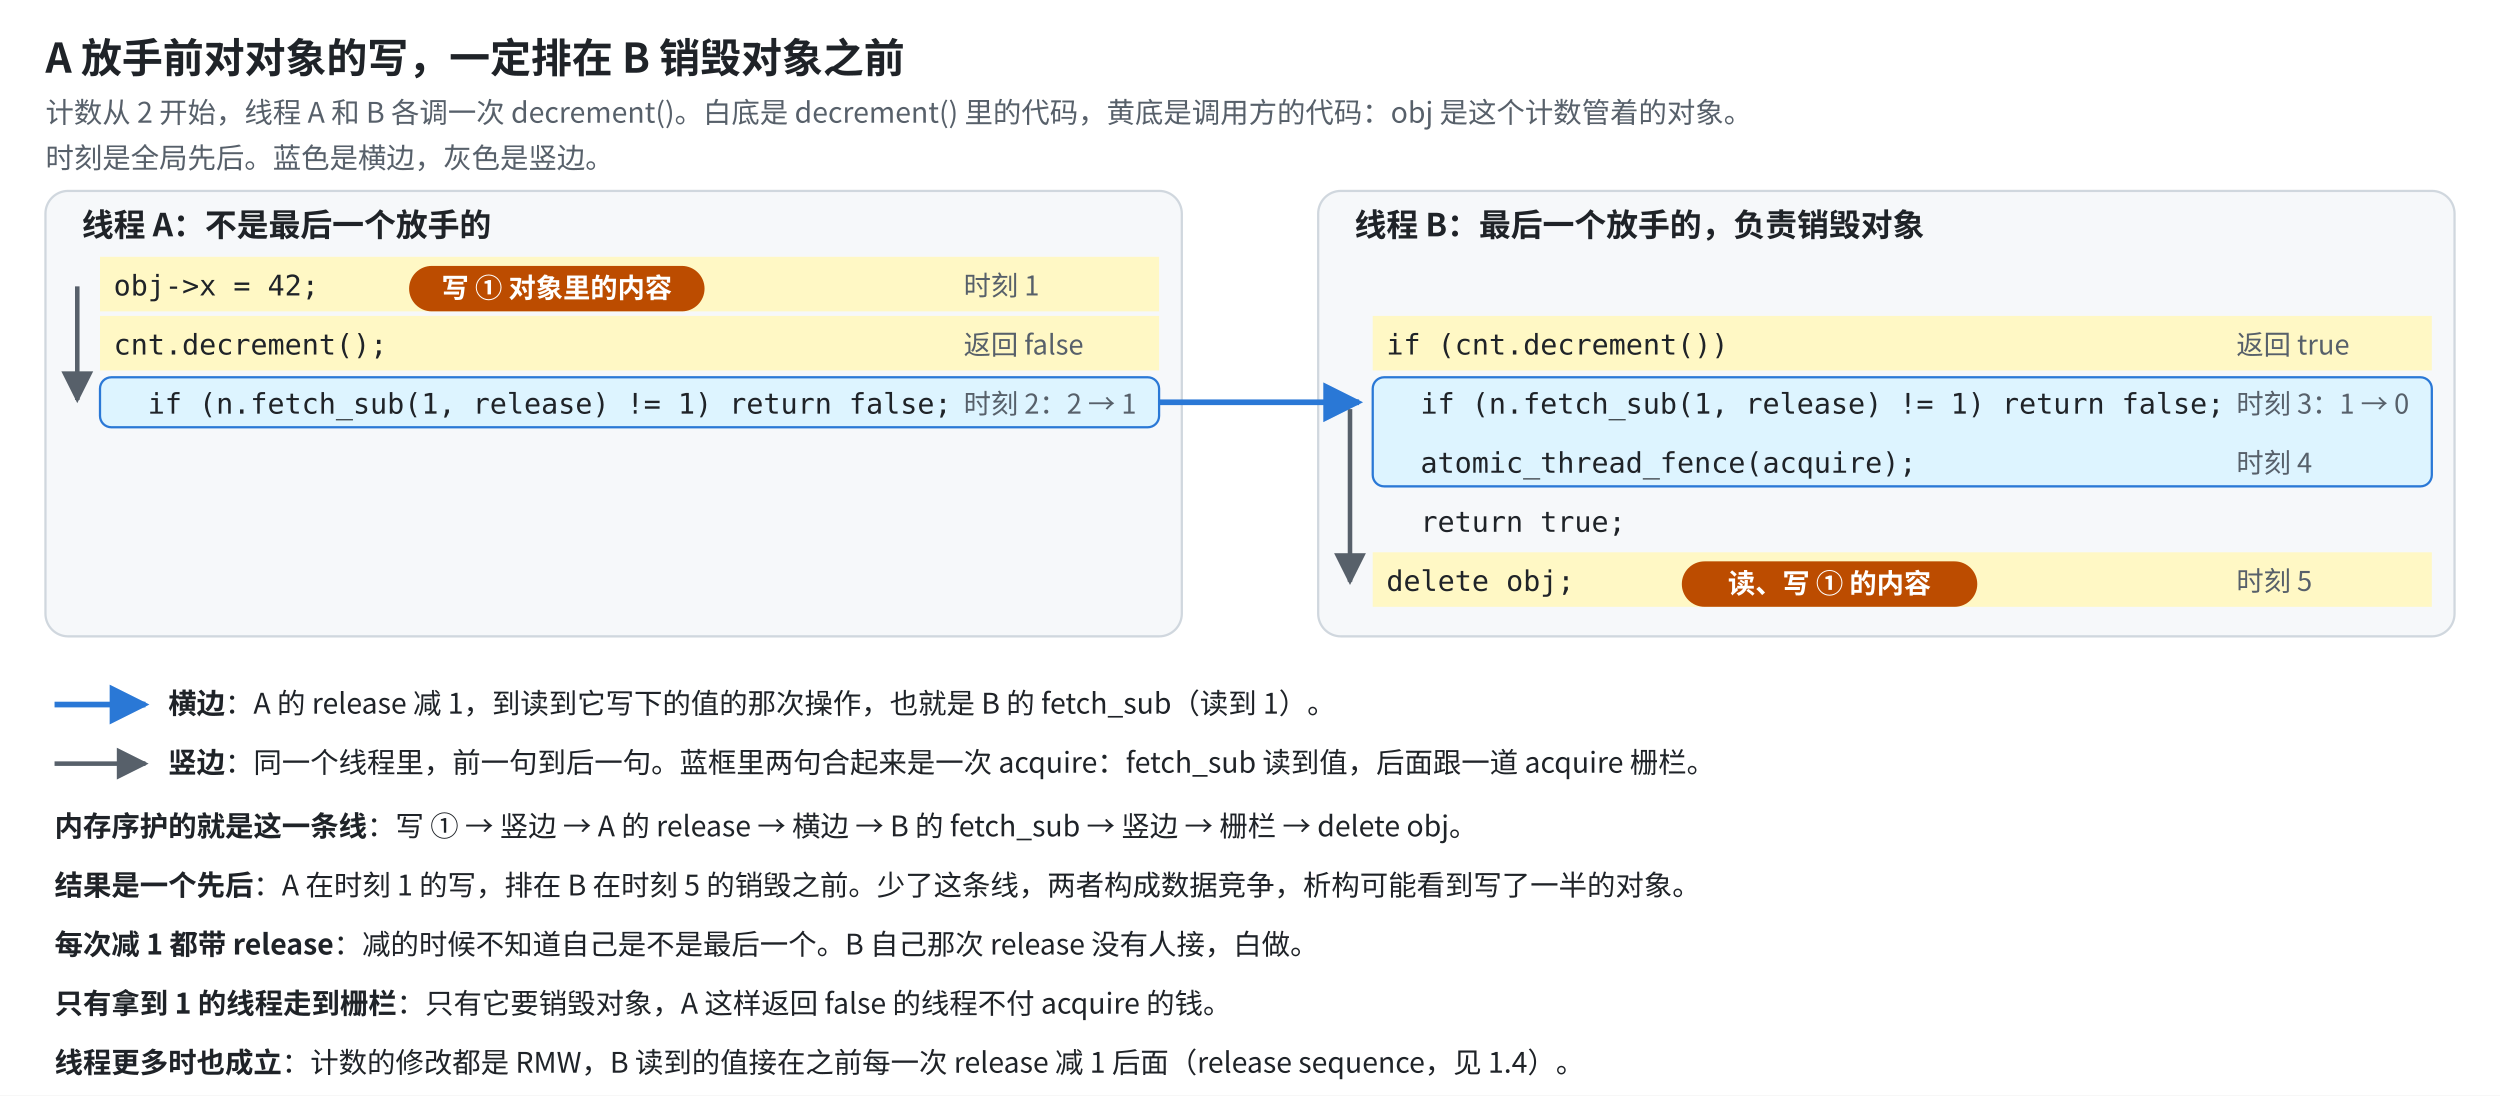
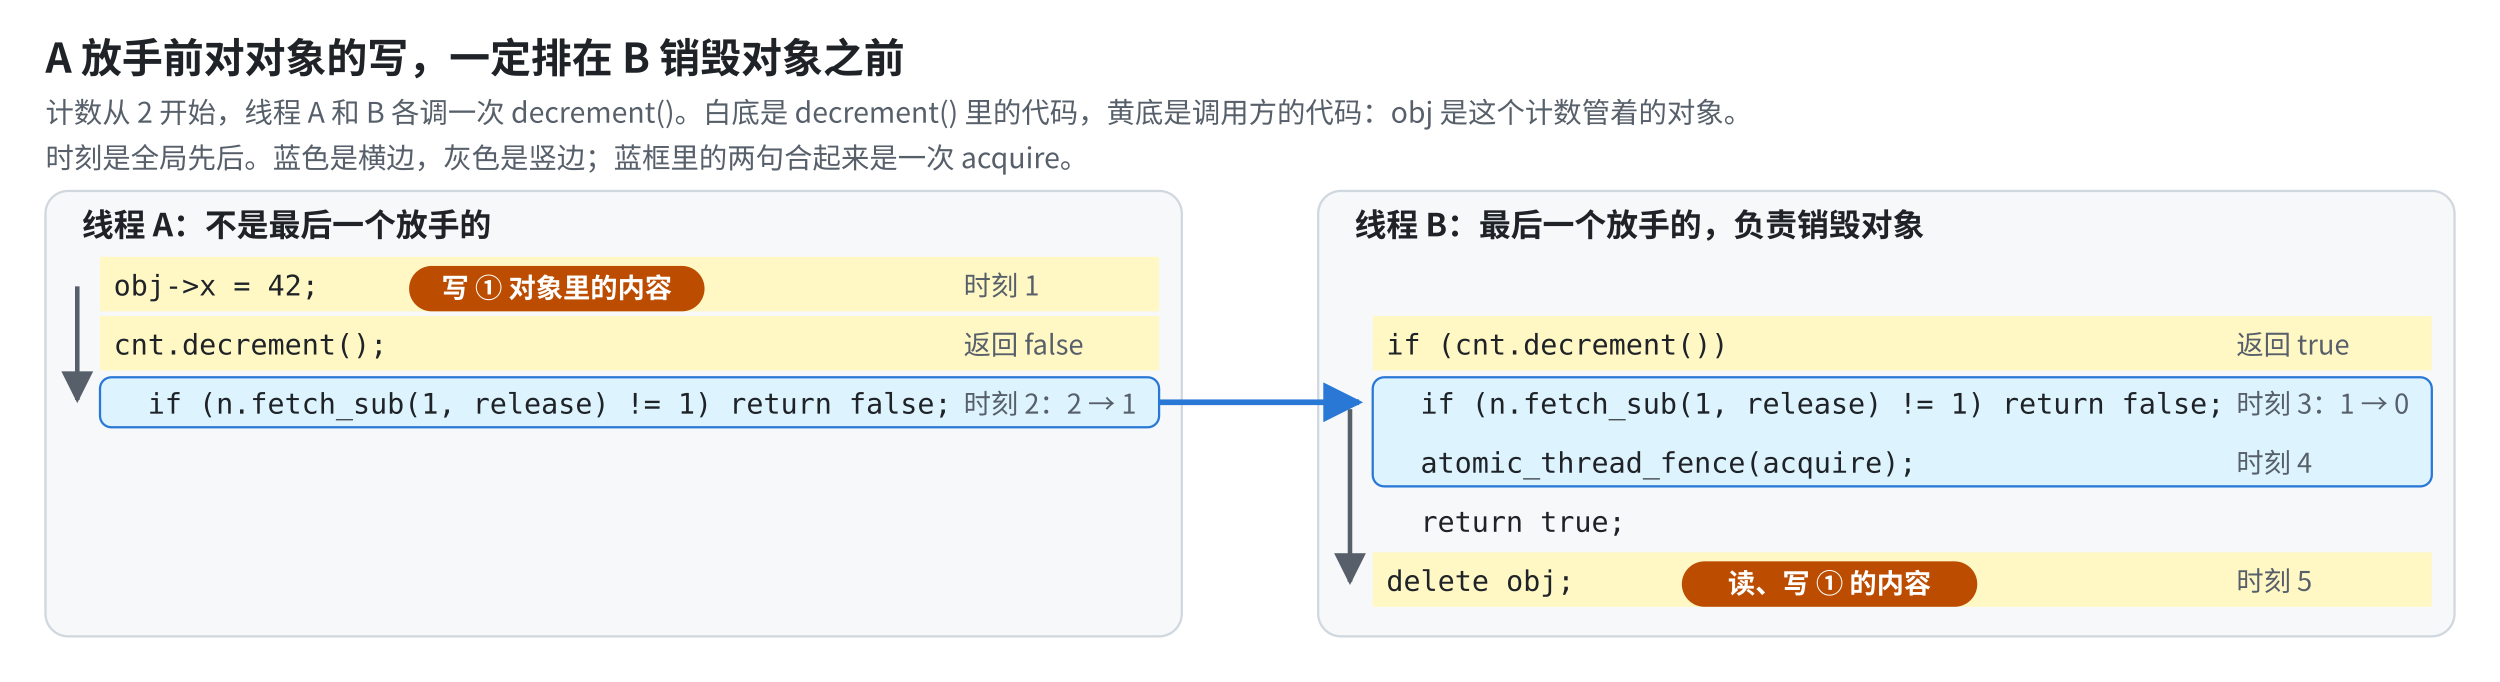
- <svg xmlns="http://www.w3.org/2000/svg" viewBox="0 0 1100 482" width="1100" height="482" font-family="PingFang SC, Microsoft YaHei, Noto Sans CJK SC, Segoe UI, Helvetica, Arial, sans-serif">
+ <svg xmlns="http://www.w3.org/2000/svg" viewBox="0 0 1100 300" width="1100" height="300" font-family="PingFang SC, Microsoft YaHei, Noto Sans CJK SC, Segoe UI, Helvetica, Arial, sans-serif">
  <defs>
    <marker id="ab" viewBox="0 0 10 10" refX="9" refY="5" markerWidth="7" markerHeight="7" orient="auto">
      <path d="M0,0 L10,5 L0,10 z" fill="#2a78d6" />
    </marker>
    <marker id="ag" viewBox="0 0 10 10" refX="9" refY="5" markerWidth="7" markerHeight="7" orient="auto">
      <path d="M0,0 L10,5 L0,10 z" fill="#57606a" />
    </marker>
    <style>.h{font-size:18px;font-weight:700;fill:#1f2328}.s{font-size:12.5px;fill:#57606a}.p{font-size:14px;font-weight:700;fill:#1f2328}.c{font-family:ui-monospace,SFMono-Regular,Menlo,Consolas,monospace;font-size:12.5px;fill:#1f2328}.n{font-size:12px;fill:#57606a}.bw{font-size:12px;font-weight:700;fill:#ffffff}.l{font-size:12.5px;fill:#1f2328}.lb{font-size:12.5px;font-weight:700;fill:#1f2328}</style>
  </defs>
-   <rect x="0" y="0" width="1100" height="482" fill="#ffffff" />
+   <rect x="0" y="0" width="1100" height="300" fill="#ffffff" />
  <text class="h" x="20" y="32">A 放手前对对象的写，一定排在 B 销毁对象之前</text>
  <text class="s" x="20" y="54">计数从 2 开始，线程 A 和 B 各调一次 decrement()。白底是 decrement() 里的代码，黄底是调用方的代码：obj 是这个计数管着的对象。</text>
-   <text class="s" x="20" y="74">时刻是全局先后。蓝色是横边，灰色是竖边。</text>
+   <text class="s" x="20" y="74">时刻是全局先后。蓝色是横边，灰色是竖边；蓝框里的两句合起来是一次 acquire。</text>
  <rect x="20" y="84" width="500" height="196" rx="10" fill="#f6f8fa" stroke="#d0d7de" />
  <rect x="580" y="84" width="500" height="196" rx="10" fill="#f6f8fa" stroke="#d0d7de" />
  <rect x="44" y="166" width="466" height="22" rx="5" fill="#ddf4ff" stroke="#2a78d6" />
  <rect x="604" y="166" width="466" height="48" rx="5" fill="#ddf4ff" stroke="#2a78d6" />
  <text class="p" x="36" y="104">线程 A：不是最后一个放手的</text>
  <rect x="44" y="113" width="466" height="24" fill="#fff8c5" />
  <rect x="44" y="139" width="466" height="24" fill="#fff8c5" />
  <text class="c" x="50" y="130">obj-&gt;x = 42;</text>
  <text class="n" x="424" y="130">时刻 1</text>
  <text class="c" x="50" y="156">cnt.decrement();</text>
  <text class="n" x="424" y="156">返回 false</text>
  <text class="c" x="65" y="182">if (n.fetch_sub(1, release) != 1) return false;</text>
  <text class="n" x="424" y="182">时刻 2：2 → 1</text>
  <text class="p" x="596" y="104">线程 B：最后一个放手的，负责销毁对象</text>
  <rect x="604" y="139" width="466" height="24" fill="#fff8c5" />
  <rect x="604" y="243" width="466" height="24" fill="#fff8c5" />
  <text class="c" x="610" y="156">if (cnt.decrement())</text>
  <text class="n" x="984" y="156">返回 true</text>
  <text class="c" x="625" y="182">if (n.fetch_sub(1, release) != 1) return false;</text>
  <text class="n" x="984" y="182">时刻 3：1 → 0</text>
  <text class="c" x="625" y="208">atomic_thread_fence(acquire);</text>
  <text class="n" x="984" y="208">时刻 4</text>
  <text class="c" x="625" y="234">return true;</text>
  <text class="c" x="610" y="260">delete obj;</text>
  <text class="n" x="984" y="260">时刻 5</text>
  <rect x="180" y="117" width="130" height="20" rx="10" fill="#bc4c00" />
  <text class="bw" x="245" y="131" text-anchor="middle">写 ① 对象里的内容</text>
  <rect x="740" y="247" width="130" height="20" rx="10" fill="#bc4c00" />
  <text class="bw" x="805" y="261" text-anchor="middle">读、写 ① 的内容</text>
  <line x1="34" y1="126" x2="34" y2="176" stroke="#57606a" stroke-width="2" marker-end="url(#ag)" />
  <line x1="594" y1="180" x2="594" y2="256" stroke="#57606a" stroke-width="2" marker-end="url(#ag)" />
  <path d="M510,177 H598" fill="none" stroke="#2a78d6" stroke-width="2.5" marker-end="url(#ab)" />
-   <line x1="24" y1="310" x2="64" y2="310" stroke="#2a78d6" stroke-width="2.5" marker-end="url(#ab)" />
-   <text class="l" x="74" y="314">
-     <tspan class="lb">横边</tspan>：A 的 release 减 1，到读到它写下的值的那次操作，也就是 B 的 fetch_sub（读到 1）。</text>
-   <line x1="24" y1="336" x2="64" y2="336" stroke="#57606a" stroke-width="2" marker-end="url(#ag)" />
-   <text class="l" x="74" y="340">
-     <tspan class="lb">竖边</tspan>：同一个线程里，前一句到后一句。蓝框里两句合起来是一次 acquire：fetch_sub 读到值，后面跟一道 acquire 栅栏。</text>
-   <text class="l" x="24" y="368">
-     <tspan class="lb">内存序护的就是这一条线</tspan>：写 ① → 竖边 → A 的 release → 横边 → B 的 fetch_sub → 竖边 → 栅栏 → delete obj。</text>
-   <text class="l" x="24" y="394">
-     <tspan class="lb">结果是一个先后</tspan>：A 在时刻 1 的写，排在 B 在时刻 5 的销毁之前。少了这条线，两者构成数据竞争，析构可能看到写了一半的对象。</text>
-   <text class="l" x="24" y="420">
-     <tspan class="lb">每次减 1 都带 release</tspan>：减的时候不知道自己是不是最后一个。B 自己那次 release 没有人接，白做。</text>
-   <text class="l" x="24" y="446">
-     <tspan class="lb">只有拿到 1 的线程走到栅栏</tspan>：只有它要销毁对象，A 这样返回 false 的线程不付 acquire 的钱。</text>
-   <text class="l" x="24" y="472">
-     <tspan class="lb">线程更多时也成立</tspan>：计数的修改都是 RMW，B 读到的值接在之前每一次 release 减 1 后面（release sequence，见 1.4）。</text>
</svg>
